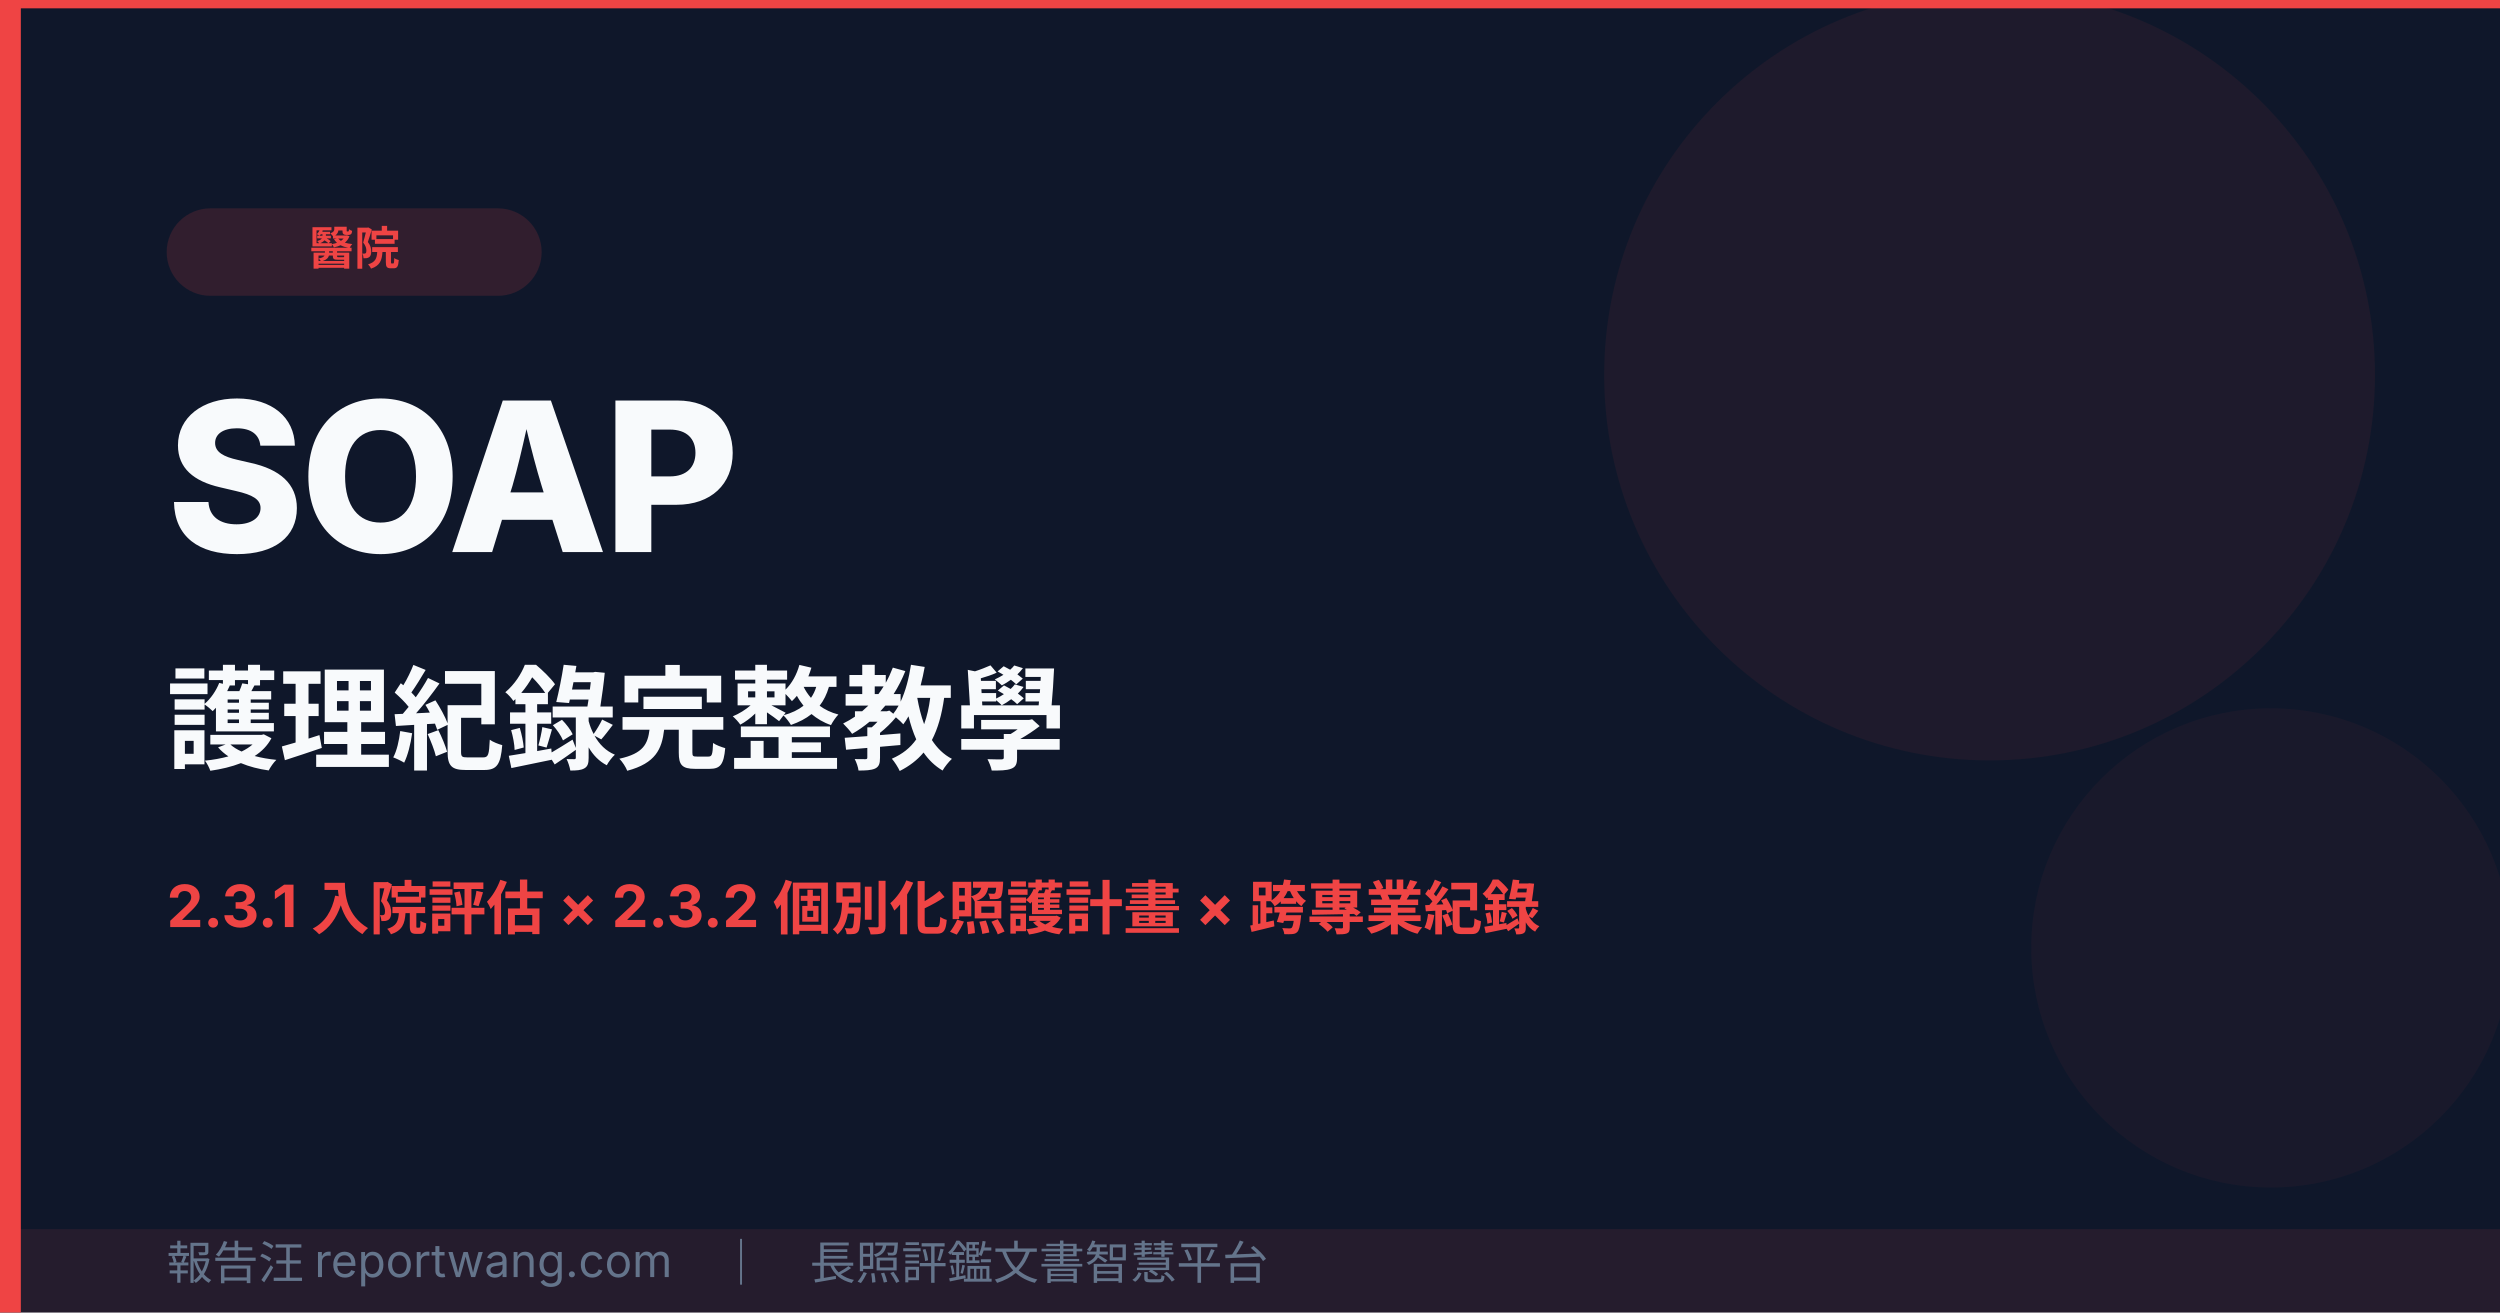
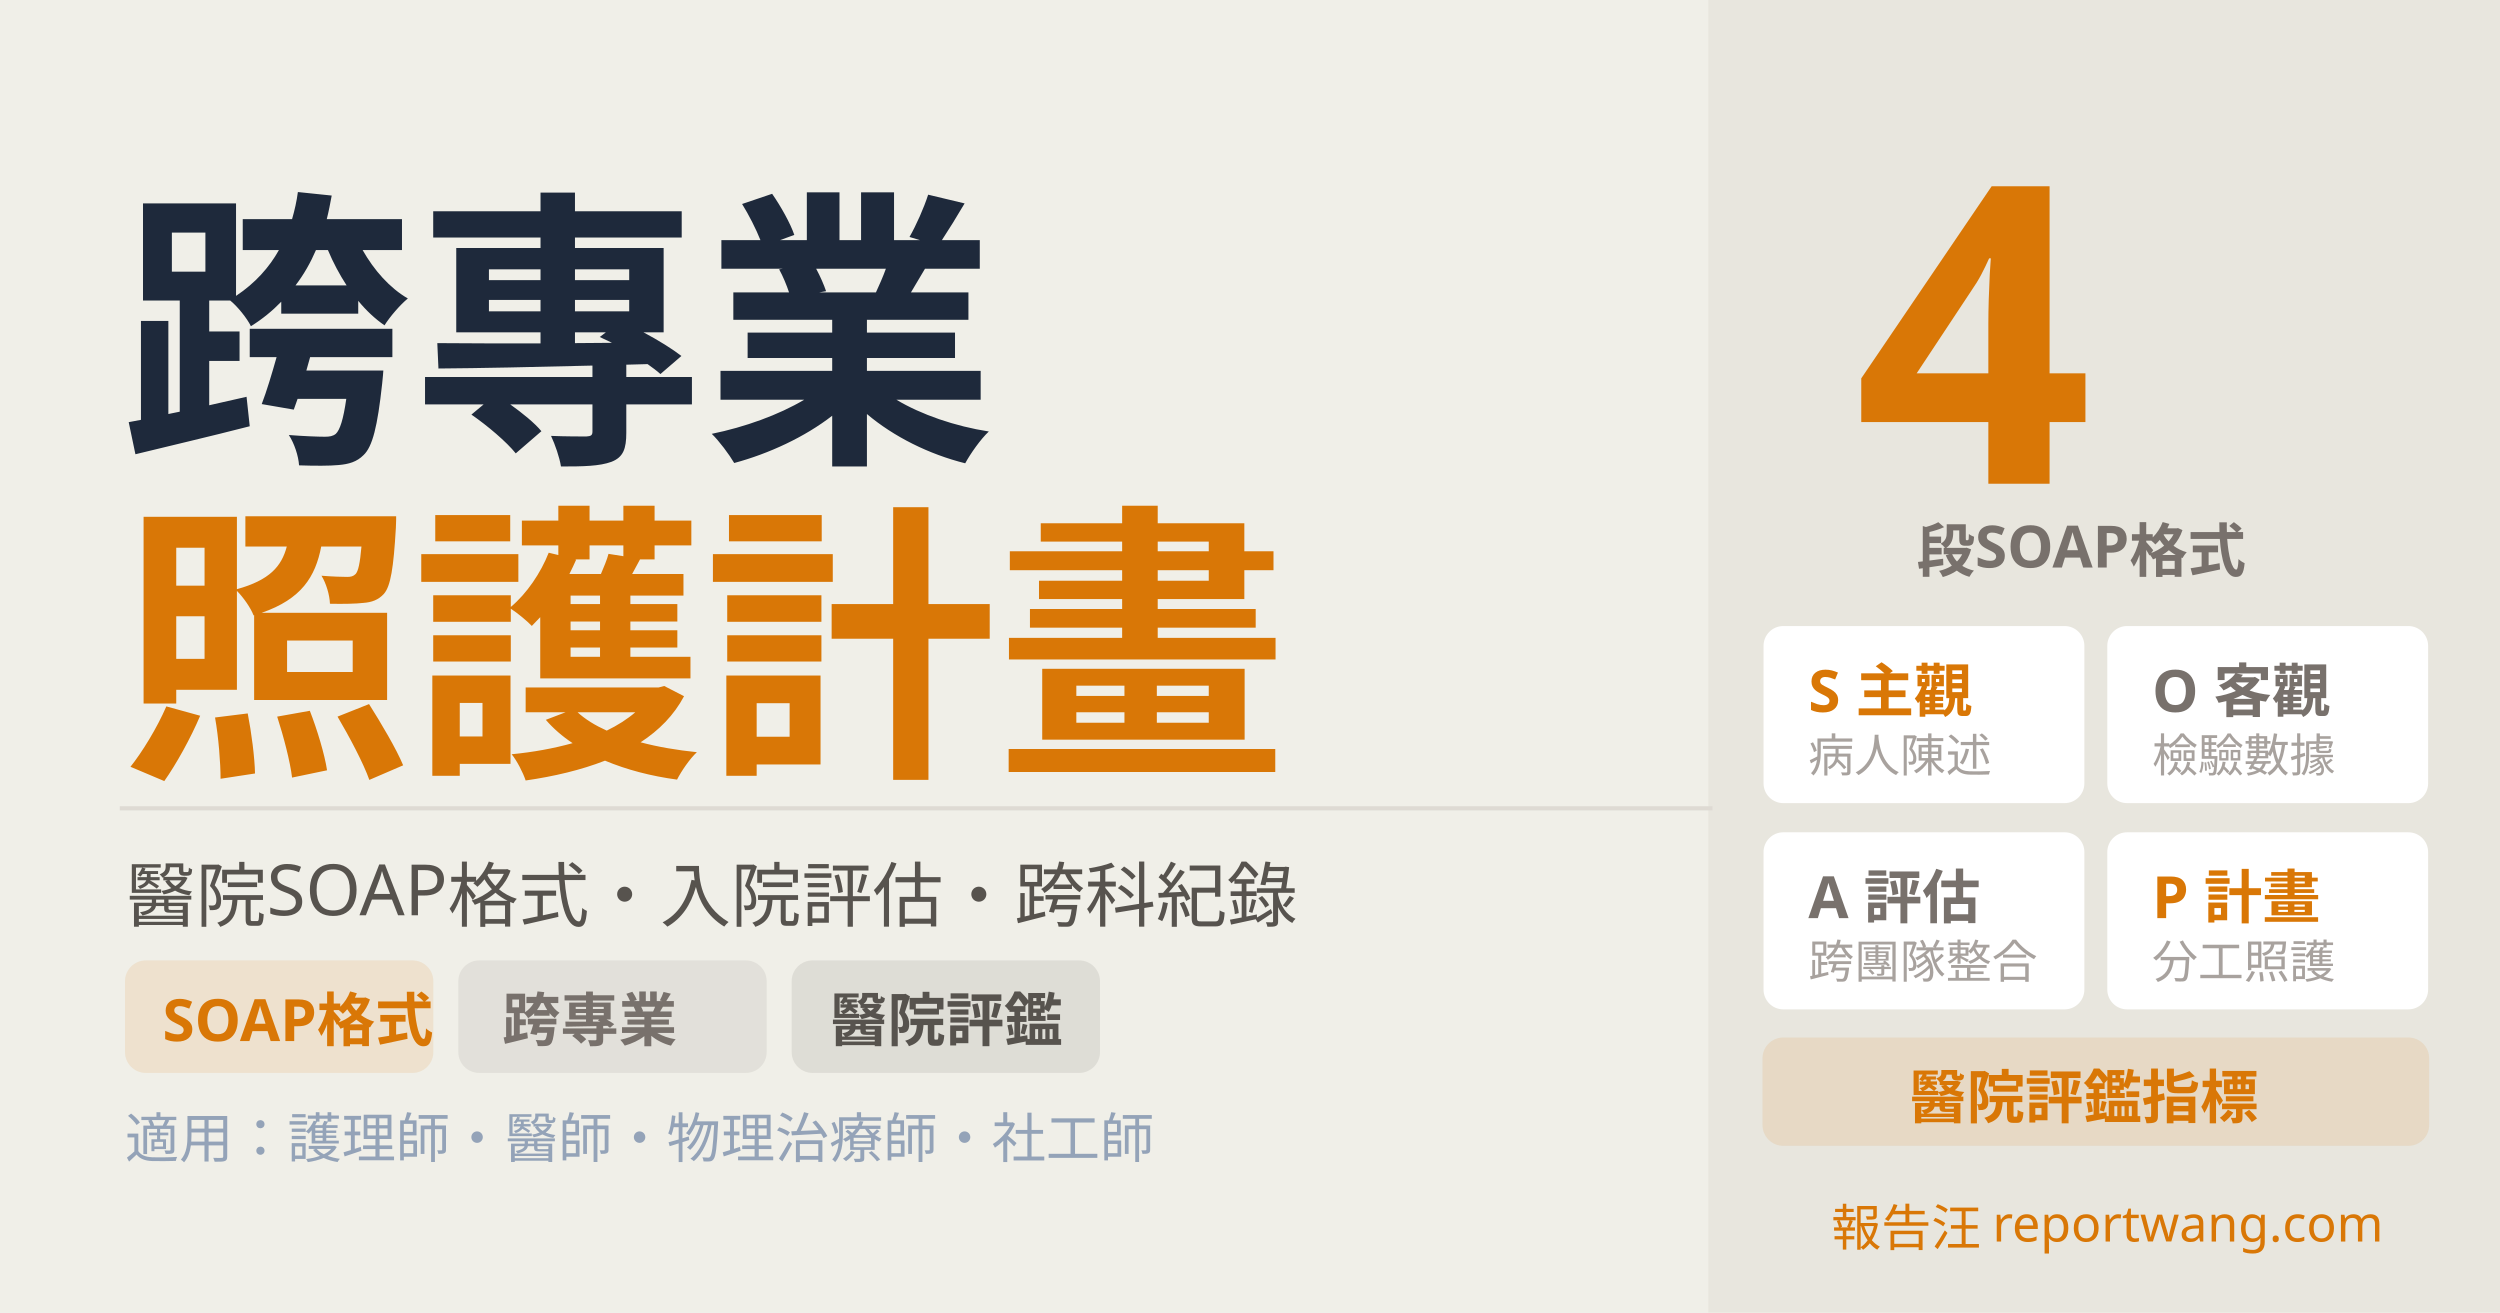
- <svg xmlns="http://www.w3.org/2000/svg" width="1200" height="630" viewBox="0 0 1200 630">
-   <rect width="1200" height="630" fill="#0f172a" />
-   <rect x="0" y="0" width="10" height="630" fill="#ef4444" />
-   <rect x="0" y="0" width="1200" height="4" fill="#ef4444" />
-   <circle cx="955" cy="180" r="185" fill="#ef4444" opacity="0.07" />
-   <circle cx="1090" cy="455" r="115" fill="#ef4444" opacity="0.05" />
-   <rect x="80" y="100" width="180" height="42" rx="21" fill="#ef4444" opacity="0.15" />
-   <text x="170" y="127" text-anchor="middle" font-family="system-ui,-apple-system,sans-serif" font-size="22" fill="#ef4444" font-weight="600">醫院</text>
-   <text x="80" y="265" font-family="system-ui,-apple-system,sans-serif" font-size="100" fill="#f8fafc" font-weight="800" letter-spacing="-2">SOAP</text>
-   <text x="80" y="365" font-family="system-ui,-apple-system,sans-serif" font-size="54" fill="#f8fafc" font-weight="700">護理紀錄完整教學</text>
-   <text x="80" y="445" font-family="system-ui,-apple-system,sans-serif" font-size="28" fill="#ef4444" font-weight="700">2.3.1 入院評估 × 2.3.2 個別化照護計畫 × 跨專業紀錄</text>
-   <rect x="0" y="590" width="1200" height="40" fill="#ef4444" opacity="0.1" />
-   <text x="80" y="614" font-family="system-ui,-apple-system,sans-serif" font-size="22" fill="#64748b">報告汪 reportwang.com　｜　長照評鑑文書智慧平台</text>
+ <svg xmlns="http://www.w3.org/2000/svg" width="1200" height="630" viewBox="0 0 1200 630" fill="none" font-family="'Noto Sans TC', sans-serif">
+   <rect width="1200" height="630" fill="#f0efe8" />
+   <g clip-path="url(#clip-hospital-soap-interprofessional-care-plan)">
+     <path d="M1200 0H0V630H1200V0Z" fill="#F0EFE8" />
+     <path d="M1200 0H820V630H1200V0Z" fill="#E8E6DE" />
+     <text fill="#D97706" style="white-space: pre" xml:space="preserve" font-size="200" font-weight="bold" letter-spacing="0em">
+       <tspan x="890" y="232.2">4</tspan>
+     </text>
+     <text fill="#78716C" style="white-space: pre" xml:space="preserve" font-size="28" font-weight="bold" letter-spacing="0em">
+       <tspan x="920" y="274.416">段SOAP格式</tspan>
+     </text>
+     <path d="M991 300H856C850.477 300 846 304.477 846 310V376C846 381.523 850.477 386 856 386H991C996.523 386 1001 381.523 1001 376V310C1001 304.477 996.523 300 991 300Z" fill="white" stroke="#E8E6DE" />
+     <text fill="#D97706" style="white-space: pre" xml:space="preserve" font-size="28" font-weight="bold" letter-spacing="0em">
+       <tspan x="868" y="341.708">S 主觀</tspan>
+     </text>
+     <text fill="#A8A29E" style="white-space: pre" xml:space="preserve" font-size="22" letter-spacing="0em">
+       <tspan x="868" y="370.476">病人陳述</tspan>
+     </text>
+     <path d="M1156 300H1021C1015.48 300 1011 304.477 1011 310V376C1011 381.523 1015.48 386 1021 386H1156C1161.52 386 1166 381.523 1166 376V310C1166 304.477 1161.52 300 1156 300Z" fill="white" stroke="#E8E6DE" />
+     <text fill="#78716C" style="white-space: pre" xml:space="preserve" font-size="28" font-weight="bold" letter-spacing="0em">
+       <tspan x="1033" y="341.708">O 客觀</tspan>
+     </text>
+     <text fill="#A8A29E" style="white-space: pre" xml:space="preserve" font-size="22" letter-spacing="0em">
+       <tspan x="1033" y="370.476">檢驗數據</tspan>
+     </text>
+     <path d="M991 399H856C850.477 399 846 403.477 846 409V475C846 480.523 850.477 485 856 485H991C996.523 485 1001 480.523 1001 475V409C1001 403.477 996.523 399 991 399Z" fill="white" stroke="#E8E6DE" />
+     <text fill="#78716C" style="white-space: pre" xml:space="preserve" font-size="28" font-weight="bold" letter-spacing="0em">
+       <tspan x="868" y="440.708">A 評估</tspan>
+     </text>
+     <text fill="#A8A29E" style="white-space: pre" xml:space="preserve" font-size="22" letter-spacing="0em">
+       <tspan x="868" y="469.476">跨團隊整合</tspan>
+     </text>
+     <path d="M1156 399H1021C1015.48 399 1011 403.477 1011 409V475C1011 480.523 1015.48 485 1021 485H1156C1161.52 485 1166 480.523 1166 475V409C1166 403.477 1161.52 399 1156 399Z" fill="white" stroke="#E8E6DE" />
+     <text fill="#D97706" style="white-space: pre" xml:space="preserve" font-size="28" font-weight="bold" letter-spacing="0em">
+       <tspan x="1033" y="440.708">P 計畫</tspan>
+     </text>
+     <text fill="#A8A29E" style="white-space: pre" xml:space="preserve" font-size="22" letter-spacing="0em">
+       <tspan x="1033" y="469.476">分工照護</tspan>
+     </text>
+     <path opacity="0.12" d="M1156 498H856C850.477 498 846 502.477 846 508V540C846 545.523 850.477 550 856 550H1156C1161.52 550 1166 545.523 1166 540V508C1166 502.477 1161.52 498 1156 498Z" fill="#D97706" />
+     <text fill="#D97706" style="white-space: pre" xml:space="preserve" font-size="28" font-weight="bold" letter-spacing="0em">
+       <tspan x="916" y="536.708">醫院評鑑指標</tspan>
+     </text>
+     <text fill="#1E293B" style="white-space: pre" xml:space="preserve" font-size="140" font-weight="bold" letter-spacing="0em">
+       <tspan x="58" y="211.32">跨專業</tspan>
+     </text>
+     <text fill="#D97706" style="white-space: pre" xml:space="preserve" font-size="140" font-weight="bold" letter-spacing="0em">
+       <tspan x="58" y="361.76">照護計畫</tspan>
+     </text>
+     <path d="M57.5 388H822" stroke="#DEDAD3" stroke-width="2" />
+     <text fill="#57534E" style="white-space: pre" xml:space="preserve" font-size="34" letter-spacing="0em">
+       <tspan x="60" y="442.136">醫院SOAP格式・入院評估・跨科紀錄</tspan>
+     </text>
+     <path opacity="0.12" d="M198 461H70C64.477 461 60 465.477 60 471V505C60 510.523 64.477 515 70 515H198C203.523 515 208 510.523 208 505V471C208 465.477 203.523 461 198 461Z" fill="#D97706" />
+     <text fill="#D97706" style="white-space: pre" xml:space="preserve" font-size="28" font-weight="bold" letter-spacing="0em">
+       <tspan x="78" y="499.708">SOAP格式</tspan>
+     </text>
+     <path opacity="0.12" d="M358 461H230C224.477 461 220 465.477 220 471V505C220 510.523 224.477 515 230 515H358C363.523 515 368 510.523 368 505V471C368 465.477 363.523 461 358 461Z" fill="#78716C" />
+     <text fill="#78716C" style="white-space: pre" xml:space="preserve" font-size="28" font-weight="bold" letter-spacing="0em">
+       <tspan x="241" y="499.708">跨專業</tspan>
+     </text>
+     <path opacity="0.12" d="M518 461H390C384.477 461 380 465.477 380 471V505C380 510.523 384.477 515 390 515H518C523.523 515 528 510.523 528 505V471C528 465.477 523.523 461 518 461Z" fill="#57534E" />
+     <text fill="#57534E" style="white-space: pre" xml:space="preserve" font-size="28" font-weight="bold" letter-spacing="0em">
+       <tspan x="398" y="499.708">醫院評鑑</tspan>
+     </text>
+     <text fill="#94A3B8" style="white-space: pre" xml:space="preserve" font-size="26" letter-spacing="0em">
+       <tspan x="60" y="555.708">適用：護理師・醫師・物理治療師・社工師</tspan>
+     </text>
+     <text fill="#D97706" style="white-space: pre" xml:space="preserve" font-size="24" letter-spacing="0em">
+       <tspan x="879.008" y="597.928">報告汪 reportwang.com</tspan>
+     </text>
+   </g>
+   <defs>
+     <clipPath id="clip-hospital-soap-interprofessional-care-plan">
+       <rect width="1200" height="630" fill="white" />
+     </clipPath>
+   </defs>
</svg>
